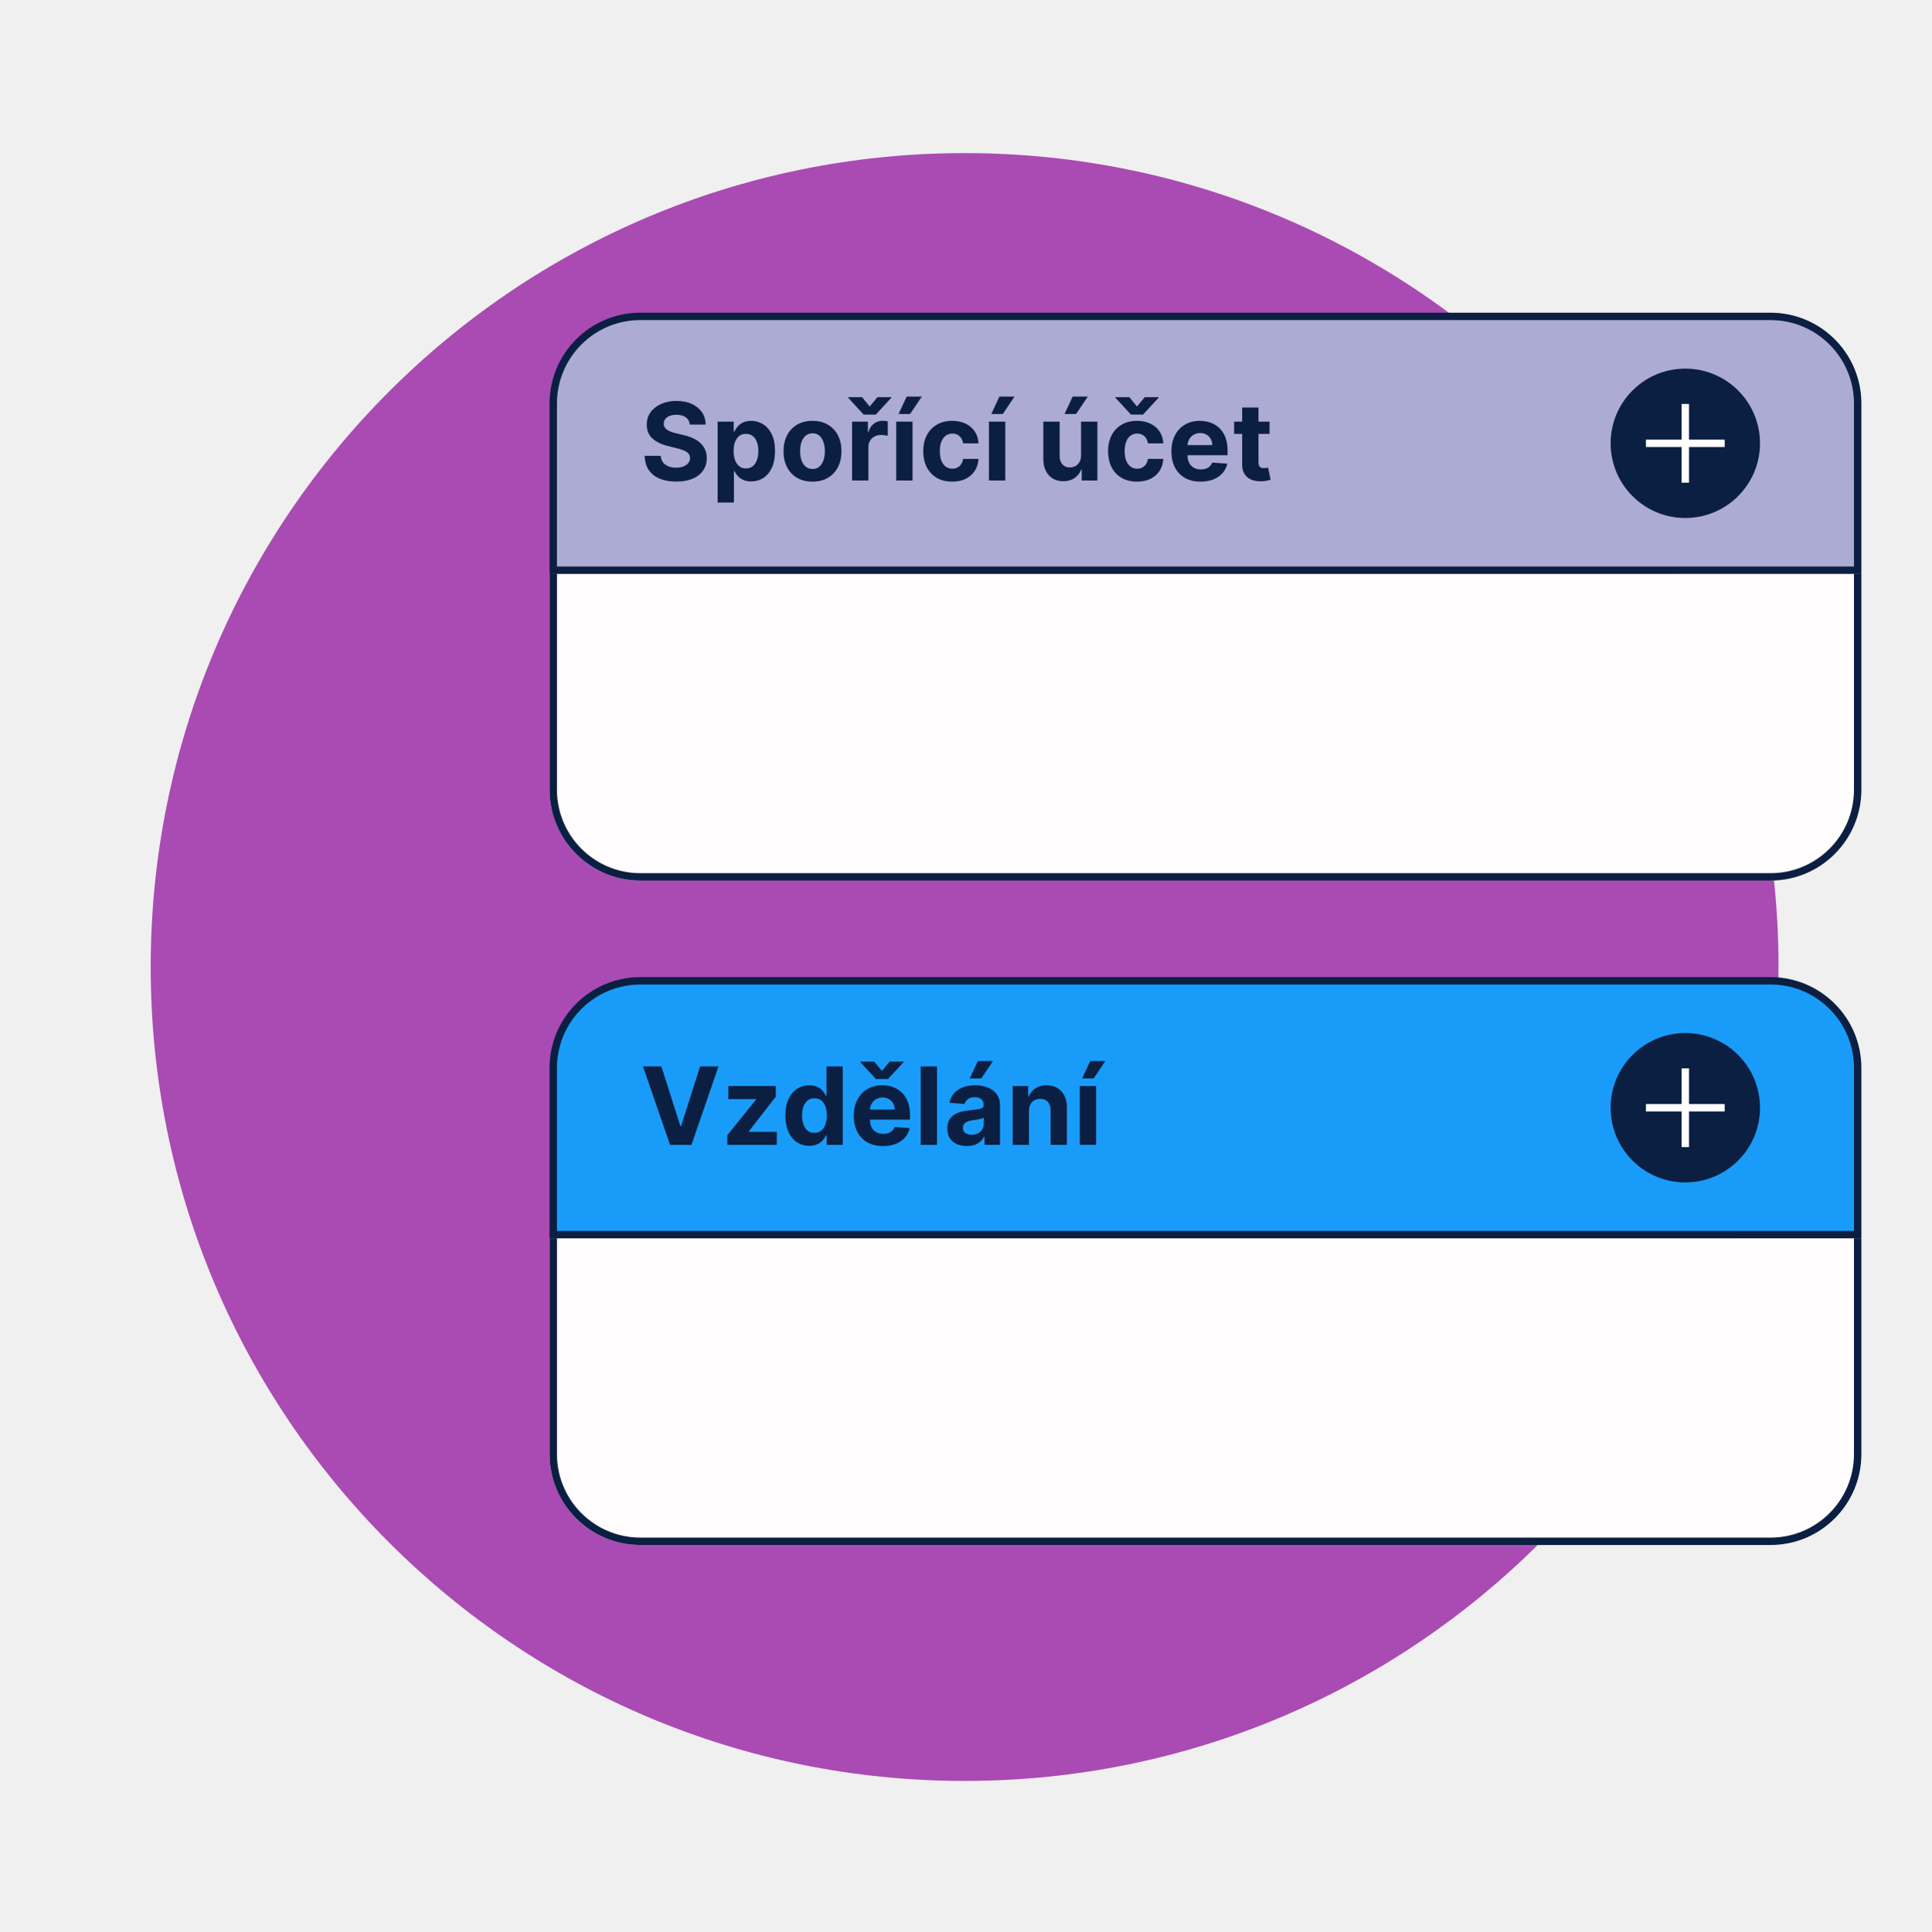
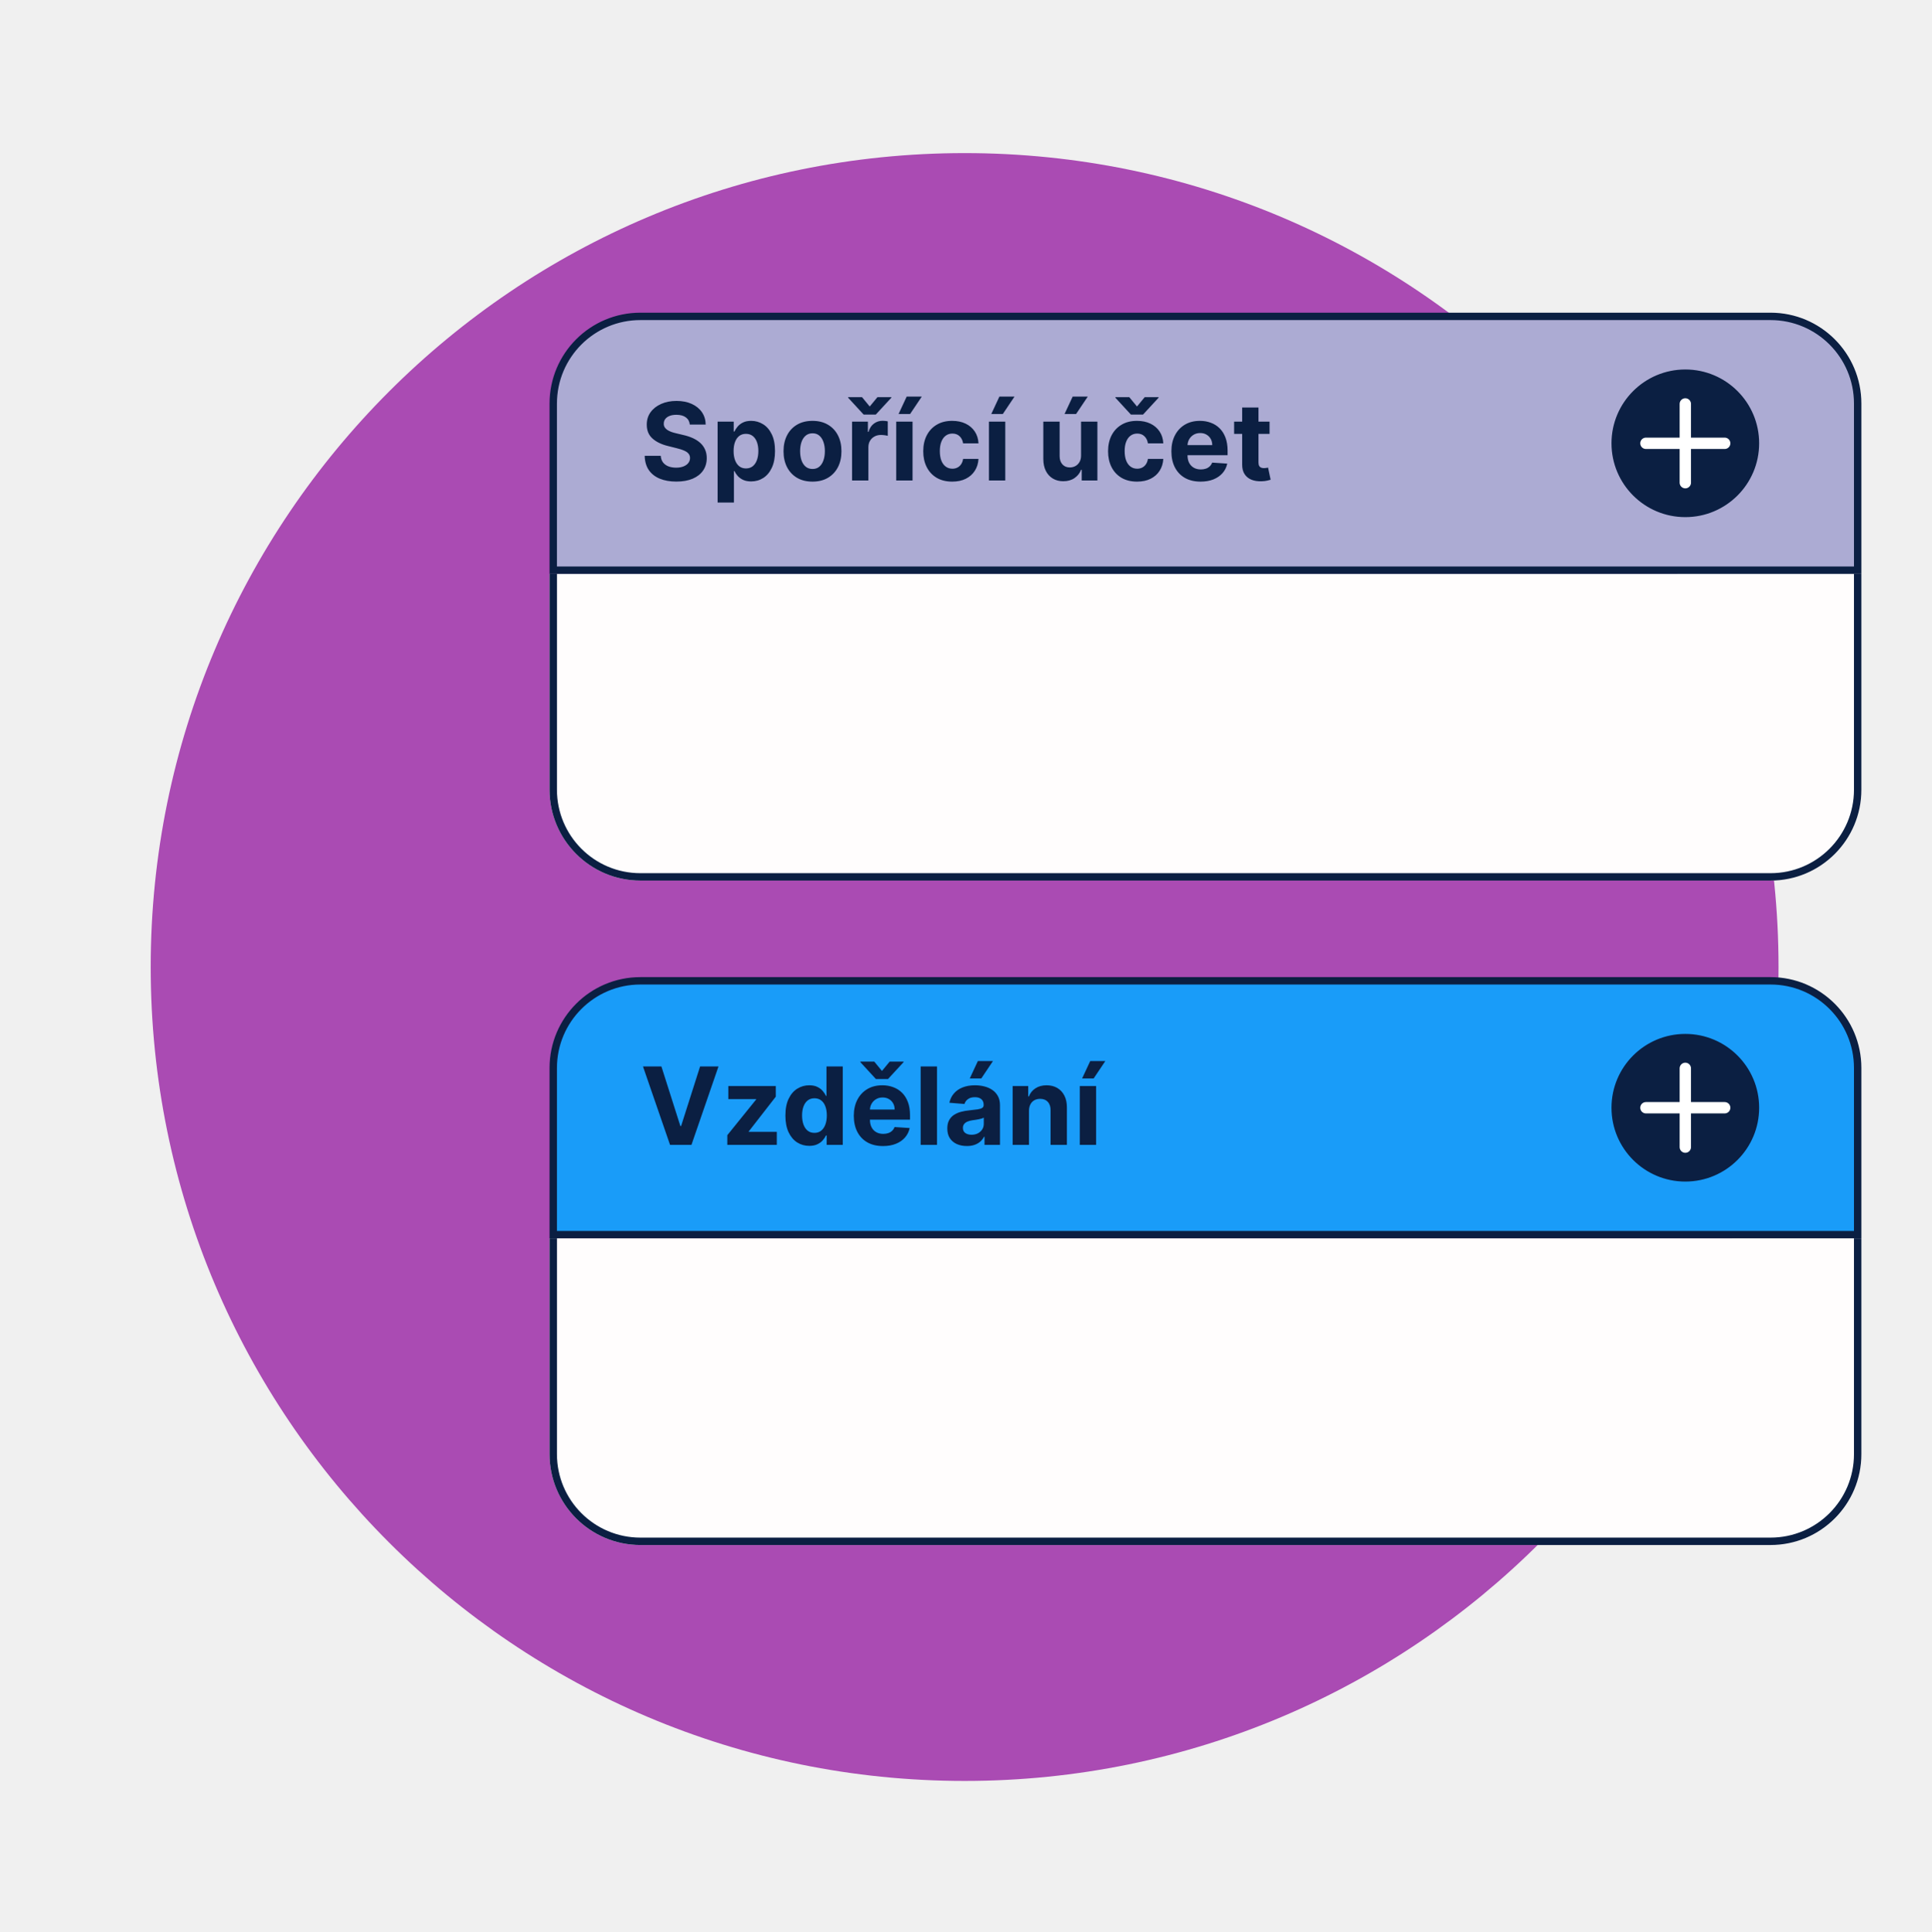
<svg xmlns="http://www.w3.org/2000/svg" width="261" height="261" viewBox="0 0 261 261" fill="none">
  <circle cx="130.365" cy="130.69" r="110" fill="#AA4BB3" />
  <path d="M74.769 54.538C74.769 48.033 80.043 42.758 86.549 42.758H239.28C245.786 42.758 251.06 48.033 251.06 54.538V77.063H74.769V54.538Z" fill="#ACABD3" />
  <path d="M74.769 54.538C74.769 48.033 80.043 42.758 86.549 42.758H239.28C245.786 42.758 251.06 48.033 251.06 54.538V77.063H74.769V54.538Z" stroke="#0B1F42" />
  <path d="M93.223 57.378C93.182 56.961 93.004 56.636 92.69 56.405C92.376 56.173 91.949 56.058 91.411 56.058C91.045 56.058 90.736 56.11 90.484 56.213C90.232 56.313 90.039 56.453 89.904 56.633C89.773 56.812 89.707 57.016 89.707 57.244C89.7 57.434 89.74 57.599 89.826 57.741C89.916 57.882 90.039 58.005 90.194 58.108C90.349 58.209 90.529 58.297 90.733 58.373C90.936 58.445 91.154 58.507 91.385 58.559L92.338 58.787C92.8 58.89 93.225 59.029 93.612 59.201C93.998 59.374 94.333 59.586 94.616 59.838C94.899 60.09 95.119 60.387 95.274 60.729C95.433 61.071 95.514 61.462 95.517 61.904C95.514 62.553 95.348 63.116 95.02 63.592C94.696 64.065 94.226 64.433 93.612 64.695C93.001 64.954 92.264 65.084 91.4 65.084C90.544 65.084 89.799 64.953 89.163 64.69C88.532 64.428 88.038 64.04 87.682 63.525C87.33 63.007 87.146 62.367 87.128 61.604H89.298C89.322 61.959 89.424 62.256 89.604 62.495C89.787 62.729 90.03 62.907 90.334 63.028C90.641 63.145 90.988 63.204 91.375 63.204C91.754 63.204 92.084 63.149 92.364 63.038C92.647 62.928 92.866 62.774 93.021 62.577C93.177 62.381 93.254 62.154 93.254 61.899C93.254 61.661 93.184 61.461 93.042 61.298C92.904 61.136 92.7 60.998 92.431 60.884C92.165 60.77 91.839 60.667 91.452 60.573L90.297 60.283C89.403 60.066 88.697 59.726 88.18 59.263C87.662 58.801 87.404 58.178 87.408 57.394C87.404 56.752 87.575 56.191 87.921 55.711C88.269 55.231 88.747 54.856 89.355 54.587C89.963 54.318 90.653 54.183 91.426 54.183C92.213 54.183 92.9 54.318 93.487 54.587C94.078 54.856 94.537 55.231 94.865 55.711C95.193 56.191 95.362 56.746 95.372 57.378H93.223ZM96.984 67.916V56.98H99.159V58.316H99.257C99.354 58.102 99.494 57.884 99.677 57.663C99.863 57.439 100.105 57.252 100.402 57.104C100.702 56.952 101.075 56.876 101.52 56.876C102.1 56.876 102.635 57.028 103.126 57.332C103.616 57.632 104.008 58.086 104.301 58.694C104.595 59.298 104.741 60.056 104.741 60.967C104.741 61.854 104.598 62.603 104.312 63.214C104.028 63.822 103.642 64.283 103.152 64.597C102.665 64.908 102.119 65.063 101.515 65.063C101.087 65.063 100.723 64.992 100.423 64.851C100.126 64.709 99.882 64.531 99.692 64.317C99.502 64.1 99.358 63.881 99.257 63.66H99.19V67.916H96.984ZM99.144 60.957C99.144 61.429 99.209 61.842 99.34 62.194C99.472 62.546 99.661 62.821 99.91 63.018C100.158 63.211 100.461 63.308 100.816 63.308C101.175 63.308 101.479 63.209 101.728 63.012C101.976 62.812 102.164 62.536 102.292 62.184C102.423 61.828 102.489 61.419 102.489 60.957C102.489 60.497 102.425 60.093 102.297 59.745C102.169 59.396 101.981 59.123 101.733 58.927C101.484 58.73 101.179 58.632 100.816 58.632C100.457 58.632 100.153 58.726 99.905 58.916C99.66 59.106 99.472 59.375 99.34 59.724C99.209 60.073 99.144 60.484 99.144 60.957ZM109.806 65.089C109.001 65.089 108.306 64.918 107.719 64.576C107.136 64.231 106.685 63.751 106.367 63.137C106.05 62.519 105.891 61.802 105.891 60.988C105.891 60.166 106.05 59.448 106.367 58.833C106.685 58.215 107.136 57.736 107.719 57.394C108.306 57.049 109.001 56.876 109.806 56.876C110.61 56.876 111.304 57.049 111.888 57.394C112.474 57.736 112.927 58.215 113.244 58.833C113.562 59.448 113.721 60.166 113.721 60.988C113.721 61.802 113.562 62.519 113.244 63.137C112.927 63.751 112.474 64.231 111.888 64.576C111.304 64.918 110.61 65.089 109.806 65.089ZM109.816 63.38C110.182 63.38 110.488 63.276 110.733 63.069C110.978 62.859 111.163 62.572 111.287 62.21C111.415 61.847 111.478 61.435 111.478 60.972C111.478 60.51 111.415 60.097 111.287 59.734C111.163 59.372 110.978 59.086 110.733 58.875C110.488 58.664 110.182 58.559 109.816 58.559C109.447 58.559 109.136 58.664 108.884 58.875C108.636 59.086 108.447 59.372 108.32 59.734C108.195 60.097 108.133 60.51 108.133 60.972C108.133 61.435 108.195 61.847 108.32 62.21C108.447 62.572 108.636 62.859 108.884 63.069C109.136 63.276 109.447 63.38 109.816 63.38ZM115.155 64.934V56.98H117.294V58.367H117.377C117.522 57.874 117.765 57.501 118.107 57.249C118.449 56.993 118.842 56.866 119.287 56.866C119.398 56.866 119.517 56.873 119.645 56.886C119.773 56.9 119.885 56.919 119.981 56.943V58.901C119.878 58.87 119.735 58.842 119.552 58.818C119.369 58.794 119.201 58.782 119.049 58.782C118.725 58.782 118.435 58.852 118.179 58.994C117.927 59.132 117.727 59.325 117.579 59.574C117.434 59.822 117.361 60.109 117.361 60.434V64.934H115.155ZM116.502 53.676L117.542 54.939L118.583 53.676H120.463V53.748L118.361 56.027H116.719L114.622 53.748V53.676H116.502ZM121.122 64.934V56.98H123.328V64.934H121.122ZM121.438 55.954L122.536 53.598H124.576L122.997 55.954H121.438ZM128.689 65.089C127.874 65.089 127.173 64.916 126.586 64.571C126.003 64.222 125.554 63.739 125.24 63.121C124.929 62.503 124.774 61.792 124.774 60.988C124.774 60.173 124.931 59.458 125.245 58.844C125.563 58.226 126.013 57.744 126.597 57.399C127.18 57.05 127.874 56.876 128.679 56.876C129.372 56.876 129.98 57.002 130.501 57.254C131.023 57.506 131.435 57.86 131.739 58.316C132.043 58.771 132.21 59.306 132.241 59.921H130.16C130.101 59.524 129.946 59.205 129.693 58.963C129.445 58.718 129.119 58.595 128.715 58.595C128.373 58.595 128.074 58.688 127.819 58.875C127.567 59.058 127.37 59.325 127.229 59.678C127.087 60.03 127.016 60.456 127.016 60.957C127.016 61.464 127.085 61.896 127.223 62.251C127.365 62.607 127.563 62.878 127.819 63.064C128.074 63.251 128.373 63.344 128.715 63.344C128.967 63.344 129.193 63.292 129.393 63.188C129.597 63.085 129.764 62.935 129.895 62.738C130.03 62.538 130.118 62.298 130.16 62.018H132.241C132.207 62.626 132.041 63.161 131.744 63.623C131.451 64.083 131.045 64.442 130.527 64.701C130.009 64.96 129.397 65.089 128.689 65.089ZM133.654 64.934V56.98H135.86V64.934H133.654ZM133.97 55.954L135.067 53.598H137.108L135.528 55.954H133.97ZM146.103 61.547V56.98H148.309V64.934H146.191V63.489H146.108C145.928 63.955 145.63 64.329 145.212 64.612C144.798 64.896 144.292 65.037 143.695 65.037C143.163 65.037 142.695 64.916 142.291 64.675C141.887 64.433 141.571 64.09 141.344 63.644C141.119 63.199 141.005 62.666 141.002 62.044V56.98H143.208V61.651C143.211 62.12 143.337 62.491 143.586 62.764C143.834 63.037 144.168 63.173 144.585 63.173C144.851 63.173 145.1 63.112 145.331 62.992C145.562 62.867 145.749 62.684 145.89 62.443C146.035 62.201 146.106 61.903 146.103 61.547ZM143.871 55.954L144.968 53.598H147.009L145.429 55.954H143.871ZM153.667 65.089C152.852 65.089 152.151 64.916 151.564 64.571C150.981 64.222 150.532 63.739 150.218 63.121C149.907 62.503 149.752 61.792 149.752 60.988C149.752 60.173 149.909 59.458 150.223 58.844C150.541 58.226 150.991 57.744 151.575 57.399C152.158 57.05 152.852 56.876 153.657 56.876C154.35 56.876 154.958 57.002 155.479 57.254C156.001 57.506 156.413 57.86 156.717 58.316C157.021 58.771 157.188 59.306 157.219 59.921H155.138C155.079 59.524 154.924 59.205 154.672 58.963C154.423 58.718 154.097 58.595 153.693 58.595C153.351 58.595 153.052 58.688 152.797 58.875C152.545 59.058 152.348 59.325 152.207 59.678C152.065 60.03 151.994 60.456 151.994 60.957C151.994 61.464 152.063 61.896 152.201 62.251C152.343 62.607 152.541 62.878 152.797 63.064C153.052 63.251 153.351 63.344 153.693 63.344C153.945 63.344 154.171 63.292 154.371 63.188C154.575 63.085 154.742 62.935 154.873 62.738C155.008 62.538 155.096 62.298 155.138 62.018H157.219C157.185 62.626 157.019 63.161 156.722 63.623C156.429 64.083 156.023 64.442 155.505 64.701C154.987 64.96 154.375 65.089 153.667 65.089ZM152.621 53.676L153.662 54.939L154.703 53.676H156.582V53.748L154.48 56.027H152.838L150.741 53.748V53.676H152.621ZM162.257 65.089C161.438 65.089 160.734 64.923 160.144 64.592C159.557 64.257 159.105 63.784 158.787 63.173C158.469 62.558 158.311 61.832 158.311 60.993C158.311 60.175 158.469 59.457 158.787 58.839C159.105 58.221 159.552 57.739 160.128 57.394C160.708 57.049 161.388 56.876 162.169 56.876C162.693 56.876 163.182 56.961 163.634 57.13C164.09 57.295 164.487 57.546 164.825 57.881C165.167 58.215 165.433 58.637 165.623 59.144C165.812 59.648 165.907 60.239 165.907 60.915V61.521H159.191V60.154H163.831C163.831 59.836 163.762 59.555 163.624 59.31C163.486 59.065 163.294 58.873 163.049 58.735C162.807 58.593 162.526 58.523 162.205 58.523C161.87 58.523 161.573 58.6 161.314 58.756C161.059 58.908 160.858 59.113 160.713 59.372C160.568 59.627 160.494 59.912 160.491 60.226V61.526C160.491 61.92 160.563 62.26 160.708 62.546C160.857 62.833 161.066 63.054 161.335 63.209C161.604 63.364 161.923 63.442 162.293 63.442C162.538 63.442 162.762 63.408 162.966 63.339C163.17 63.27 163.344 63.166 163.489 63.028C163.634 62.89 163.745 62.721 163.82 62.52L165.861 62.655C165.757 63.145 165.545 63.573 165.224 63.939C164.906 64.302 164.495 64.585 163.991 64.789C163.491 64.989 162.913 65.089 162.257 65.089ZM171.578 56.98V58.637H166.788V56.98H171.578ZM167.875 55.074H170.081V62.489C170.081 62.693 170.112 62.852 170.174 62.966C170.236 63.076 170.323 63.154 170.433 63.199C170.547 63.244 170.678 63.266 170.827 63.266C170.93 63.266 171.034 63.258 171.138 63.24C171.241 63.219 171.321 63.204 171.376 63.194L171.723 64.835C171.612 64.87 171.457 64.909 171.257 64.954C171.056 65.003 170.813 65.032 170.526 65.042C169.995 65.063 169.529 64.992 169.128 64.83C168.731 64.668 168.422 64.416 168.201 64.074C167.98 63.732 167.872 63.301 167.875 62.779V55.074Z" fill="#0B1F42" />
-   <circle cx="227.767" cy="59.911" r="9.594" fill="#0B1F42" stroke="#0B1F42" strokeWidth="0.767" />
-   <path d="M227.767 54.59V65.232" stroke="white" strokeWidth="1.535" strokeLinecap="round" />
-   <path d="M222.445 59.911L233.088 59.911" stroke="white" strokeWidth="1.535" strokeLinecap="round" />
+   <circle cx="227.767" cy="59.911" r="9.594" fill="#0B1F42" stroke="#0B1F42" stroke-width="0.767" />
+   <path d="M227.767 54.59V65.232" stroke="white" stroke-width="1.535" stroke-linecap="round" />
+   <path d="M222.445 59.911L233.088 59.911" stroke="white" stroke-width="1.535" stroke-linecap="round" />
  <mask id="path-7-inside-1_6029_117541" fill="white">
    <path d="M74.269 77.563H251.56V106.728C251.56 113.51 246.062 119.008 239.28 119.008H86.549C79.766 119.008 74.269 113.51 74.269 106.728V77.563Z" />
  </mask>
  <path d="M74.269 77.563H251.56V106.728C251.56 113.51 246.062 119.008 239.28 119.008H86.549C79.766 119.008 74.269 113.51 74.269 106.728V77.563Z" fill="#FFFDFD" />
  <path d="M74.269 77.563H251.56H74.269ZM252.56 106.728C252.56 114.062 246.614 120.008 239.28 120.008H86.549C79.214 120.008 73.269 114.062 73.269 106.728H75.269C75.269 112.958 80.319 118.008 86.549 118.008H239.28C245.509 118.008 250.56 112.958 250.56 106.728H252.56ZM86.549 120.008C79.214 120.008 73.269 114.062 73.269 106.728V77.563H75.269V106.728C75.269 112.958 80.319 118.008 86.549 118.008V120.008ZM252.56 77.563V106.728C252.56 114.062 246.614 120.008 239.28 120.008V118.008C245.509 118.008 250.56 112.958 250.56 106.728V77.563H252.56Z" fill="#0B1F42" mask="url(#path-7-inside-1_6029_117541)" />
-   <circle cx="98.061" cy="95.216" r="9.594" fill="#FFFDFD" stroke="#FFFDFD" strokeWidth="0.767" />
-   <path d="M94.991 95.216L101.131 95.216" stroke="#FFFDFD" strokeWidth="1.535" strokeLinecap="round" />
+   <circle cx="98.061" cy="95.216" r="9.594" fill="#FFFDFD" stroke="#FFFDFD" stroke-width="0.767" />
+   <path d="M94.991 95.216L101.131 95.216" stroke="#FFFDFD" stroke-width="1.535" stroke-linecap="round" />
  <path d="M74.769 144.335C74.769 137.829 80.043 132.555 86.549 132.555H239.28C245.786 132.555 251.06 137.829 251.06 144.335V166.86H74.769V144.335Z" fill="#199CF9" />
  <path d="M74.769 144.335C74.769 137.829 80.043 132.555 86.549 132.555H239.28C245.786 132.555 251.06 137.829 251.06 144.335V166.86H74.769V144.335Z" stroke="#0B1F42" />
  <path d="M89.386 144.125L91.949 152.183H92.048L94.616 144.125H97.102L93.446 154.73H90.556L86.895 144.125H89.386ZM98.296 154.73V153.415L102.19 148.594V148.537H98.43V146.776H104.846V148.211L101.19 152.913V152.97H104.981V154.73H98.296ZM109.371 154.86C108.767 154.86 108.22 154.705 107.729 154.394C107.243 154.08 106.856 153.619 106.569 153.011C106.286 152.4 106.145 151.651 106.145 150.764C106.145 149.852 106.291 149.095 106.585 148.49C106.878 147.883 107.268 147.429 107.755 147.129C108.245 146.825 108.782 146.673 109.366 146.673C109.811 146.673 110.182 146.749 110.479 146.901C110.779 147.049 111.021 147.236 111.204 147.46C111.39 147.681 111.532 147.898 111.629 148.112H111.696V144.125H113.897V154.73H111.722V153.457H111.629C111.525 153.678 111.378 153.897 111.188 154.114C111.002 154.328 110.759 154.506 110.458 154.648C110.161 154.789 109.799 154.86 109.371 154.86ZM110.07 153.104C110.426 153.104 110.726 153.008 110.971 152.814C111.22 152.618 111.409 152.343 111.541 151.991C111.675 151.639 111.743 151.226 111.743 150.753C111.743 150.28 111.677 149.87 111.546 149.521C111.415 149.172 111.225 148.903 110.976 148.713C110.728 148.523 110.426 148.428 110.07 148.428C109.707 148.428 109.402 148.527 109.153 148.724C108.905 148.92 108.717 149.193 108.589 149.542C108.461 149.89 108.397 150.294 108.397 150.753C108.397 151.216 108.461 151.625 108.589 151.981C108.72 152.333 108.908 152.609 109.153 152.809C109.402 153.006 109.707 153.104 110.07 153.104ZM119.335 154.886C118.517 154.886 117.813 154.72 117.223 154.389C116.636 154.054 116.183 153.581 115.866 152.97C115.548 152.355 115.389 151.629 115.389 150.79C115.389 149.972 115.548 149.253 115.866 148.635C116.183 148.018 116.631 147.536 117.207 147.191C117.787 146.845 118.467 146.673 119.247 146.673C119.772 146.673 120.261 146.757 120.713 146.927C121.169 147.092 121.566 147.343 121.904 147.677C122.246 148.012 122.511 148.434 122.701 148.941C122.891 149.445 122.986 150.035 122.986 150.712V151.318H116.27V149.951H120.91C120.91 149.633 120.841 149.352 120.702 149.107C120.564 148.862 120.373 148.67 120.128 148.532C119.886 148.39 119.605 148.32 119.284 148.32C118.949 148.32 118.652 148.397 118.393 148.553C118.137 148.705 117.937 148.91 117.792 149.169C117.647 149.424 117.573 149.709 117.57 150.023V151.323C117.57 151.717 117.642 152.057 117.787 152.343C117.935 152.63 118.144 152.851 118.414 153.006C118.683 153.161 119.002 153.239 119.372 153.239C119.617 153.239 119.841 153.205 120.045 153.136C120.249 153.066 120.423 152.963 120.568 152.825C120.713 152.687 120.823 152.518 120.899 152.317L122.94 152.452C122.836 152.942 122.624 153.37 122.303 153.736C121.985 154.099 121.574 154.382 121.07 154.585C120.57 154.786 119.991 154.886 119.335 154.886ZM118.155 143.473L119.196 144.736L120.236 143.473H122.116V143.545L120.014 145.824H118.372L116.275 143.545V143.473H118.155ZM126.632 144.125V154.73H124.426V144.125H126.632ZM130.667 154.881C130.16 154.881 129.707 154.793 129.31 154.617C128.913 154.437 128.599 154.173 128.368 153.824C128.14 153.472 128.026 153.034 128.026 152.509C128.026 152.067 128.107 151.696 128.269 151.396C128.432 151.095 128.653 150.854 128.932 150.671C129.212 150.488 129.53 150.35 129.885 150.256C130.244 150.163 130.62 150.098 131.014 150.06C131.477 150.011 131.849 149.966 132.133 149.925C132.416 149.88 132.621 149.814 132.749 149.728C132.876 149.642 132.94 149.514 132.94 149.345V149.314C132.94 148.986 132.837 148.732 132.63 148.553C132.426 148.373 132.136 148.283 131.76 148.283C131.363 148.283 131.047 148.371 130.812 148.547C130.577 148.72 130.422 148.938 130.346 149.2L128.306 149.034C128.409 148.551 128.613 148.133 128.917 147.781C129.221 147.425 129.612 147.153 130.092 146.963C130.576 146.77 131.135 146.673 131.77 146.673C132.212 146.673 132.635 146.725 133.039 146.828C133.446 146.932 133.807 147.092 134.121 147.31C134.439 147.527 134.689 147.807 134.872 148.149C135.055 148.487 135.146 148.893 135.146 149.366V154.73H133.054V153.627H132.992C132.864 153.876 132.694 154.095 132.479 154.285C132.265 154.472 132.008 154.618 131.708 154.725C131.408 154.829 131.061 154.881 130.667 154.881ZM131.299 153.358C131.623 153.358 131.91 153.294 132.158 153.167C132.407 153.035 132.602 152.859 132.744 152.638C132.885 152.417 132.956 152.167 132.956 151.888V151.043C132.887 151.088 132.792 151.13 132.671 151.168C132.554 151.202 132.421 151.235 132.272 151.266C132.124 151.294 131.975 151.32 131.827 151.344C131.679 151.365 131.544 151.383 131.423 151.401C131.164 151.439 130.938 151.499 130.745 151.582C130.551 151.665 130.401 151.777 130.294 151.919C130.187 152.057 130.134 152.229 130.134 152.436C130.134 152.737 130.242 152.966 130.46 153.125C130.681 153.281 130.96 153.358 131.299 153.358ZM131.061 145.751L132.158 143.395H134.199L132.619 145.751H131.061ZM139.064 150.132V154.73H136.858V146.776H138.96V148.18H139.053C139.23 147.717 139.525 147.351 139.939 147.082C140.353 146.809 140.856 146.673 141.446 146.673C141.998 146.673 142.48 146.794 142.891 147.035C143.301 147.277 143.621 147.622 143.849 148.071C144.077 148.516 144.19 149.048 144.19 149.666V154.73H141.984V150.06C141.988 149.573 141.864 149.193 141.612 148.92C141.36 148.644 141.013 148.506 140.571 148.506C140.274 148.506 140.011 148.57 139.784 148.698C139.559 148.825 139.383 149.012 139.255 149.257C139.131 149.499 139.067 149.79 139.064 150.132ZM145.929 154.73V146.776H148.135V154.73H145.929ZM146.245 145.751L147.343 143.395H149.383L147.804 145.751H146.245Z" fill="#0B1F42" />
-   <circle cx="227.767" cy="149.708" r="9.594" fill="#0B1F42" stroke="#0B1F42" strokeWidth="0.767" />
-   <path d="M227.767 144.386V155.029" stroke="white" strokeWidth="1.535" strokeLinecap="round" />
-   <path d="M222.445 149.708L233.088 149.708" stroke="white" strokeWidth="1.535" strokeLinecap="round" />
+   <circle cx="227.767" cy="149.708" r="9.594" fill="#0B1F42" stroke="#0B1F42" stroke-width="0.767" />
+   <path d="M227.767 144.386V155.029" stroke="white" stroke-width="1.535" stroke-linecap="round" />
+   <path d="M222.445 149.708L233.088 149.708" stroke="white" stroke-width="1.535" stroke-linecap="round" />
  <mask id="path-16-inside-2_6029_117541" fill="white">
    <path d="M74.269 167.36H251.56V196.525C251.56 203.307 246.062 208.805 239.28 208.805H86.549C79.766 208.805 74.269 203.307 74.269 196.525V167.36Z" />
  </mask>
  <path d="M74.269 167.36H251.56V196.525C251.56 203.307 246.062 208.805 239.28 208.805H86.549C79.766 208.805 74.269 203.307 74.269 196.525V167.36Z" fill="#FFFDFD" />
  <path d="M74.269 167.36H251.56H74.269ZM252.56 196.525C252.56 203.859 246.614 209.805 239.28 209.805H86.549C79.214 209.805 73.269 203.859 73.269 196.525H75.269C75.269 202.755 80.319 207.805 86.549 207.805H239.28C245.509 207.805 250.56 202.755 250.56 196.525H252.56ZM86.549 209.805C79.214 209.805 73.269 203.859 73.269 196.525V167.36H75.269V196.525C75.269 202.755 80.319 207.805 86.549 207.805V209.805ZM252.56 167.36V196.525C252.56 203.859 246.614 209.805 239.28 209.805V207.805C245.509 207.805 250.56 202.755 250.56 196.525V167.36H252.56Z" fill="#0B1F42" mask="url(#path-16-inside-2_6029_117541)" />
-   <circle cx="98.061" cy="185.012" r="9.594" fill="#FFFDFD" stroke="#FFFDFD" strokeWidth="0.767" />
-   <path d="M94.991 185.012L101.131 185.012" stroke="#FFFDFD" strokeWidth="1.535" strokeLinecap="round" />
+   <circle cx="98.061" cy="185.012" r="9.594" fill="#FFFDFD" stroke="#FFFDFD" stroke-width="0.767" />
+   <path d="M94.991 185.012L101.131 185.012" stroke="#FFFDFD" stroke-width="1.535" stroke-linecap="round" />
</svg>
